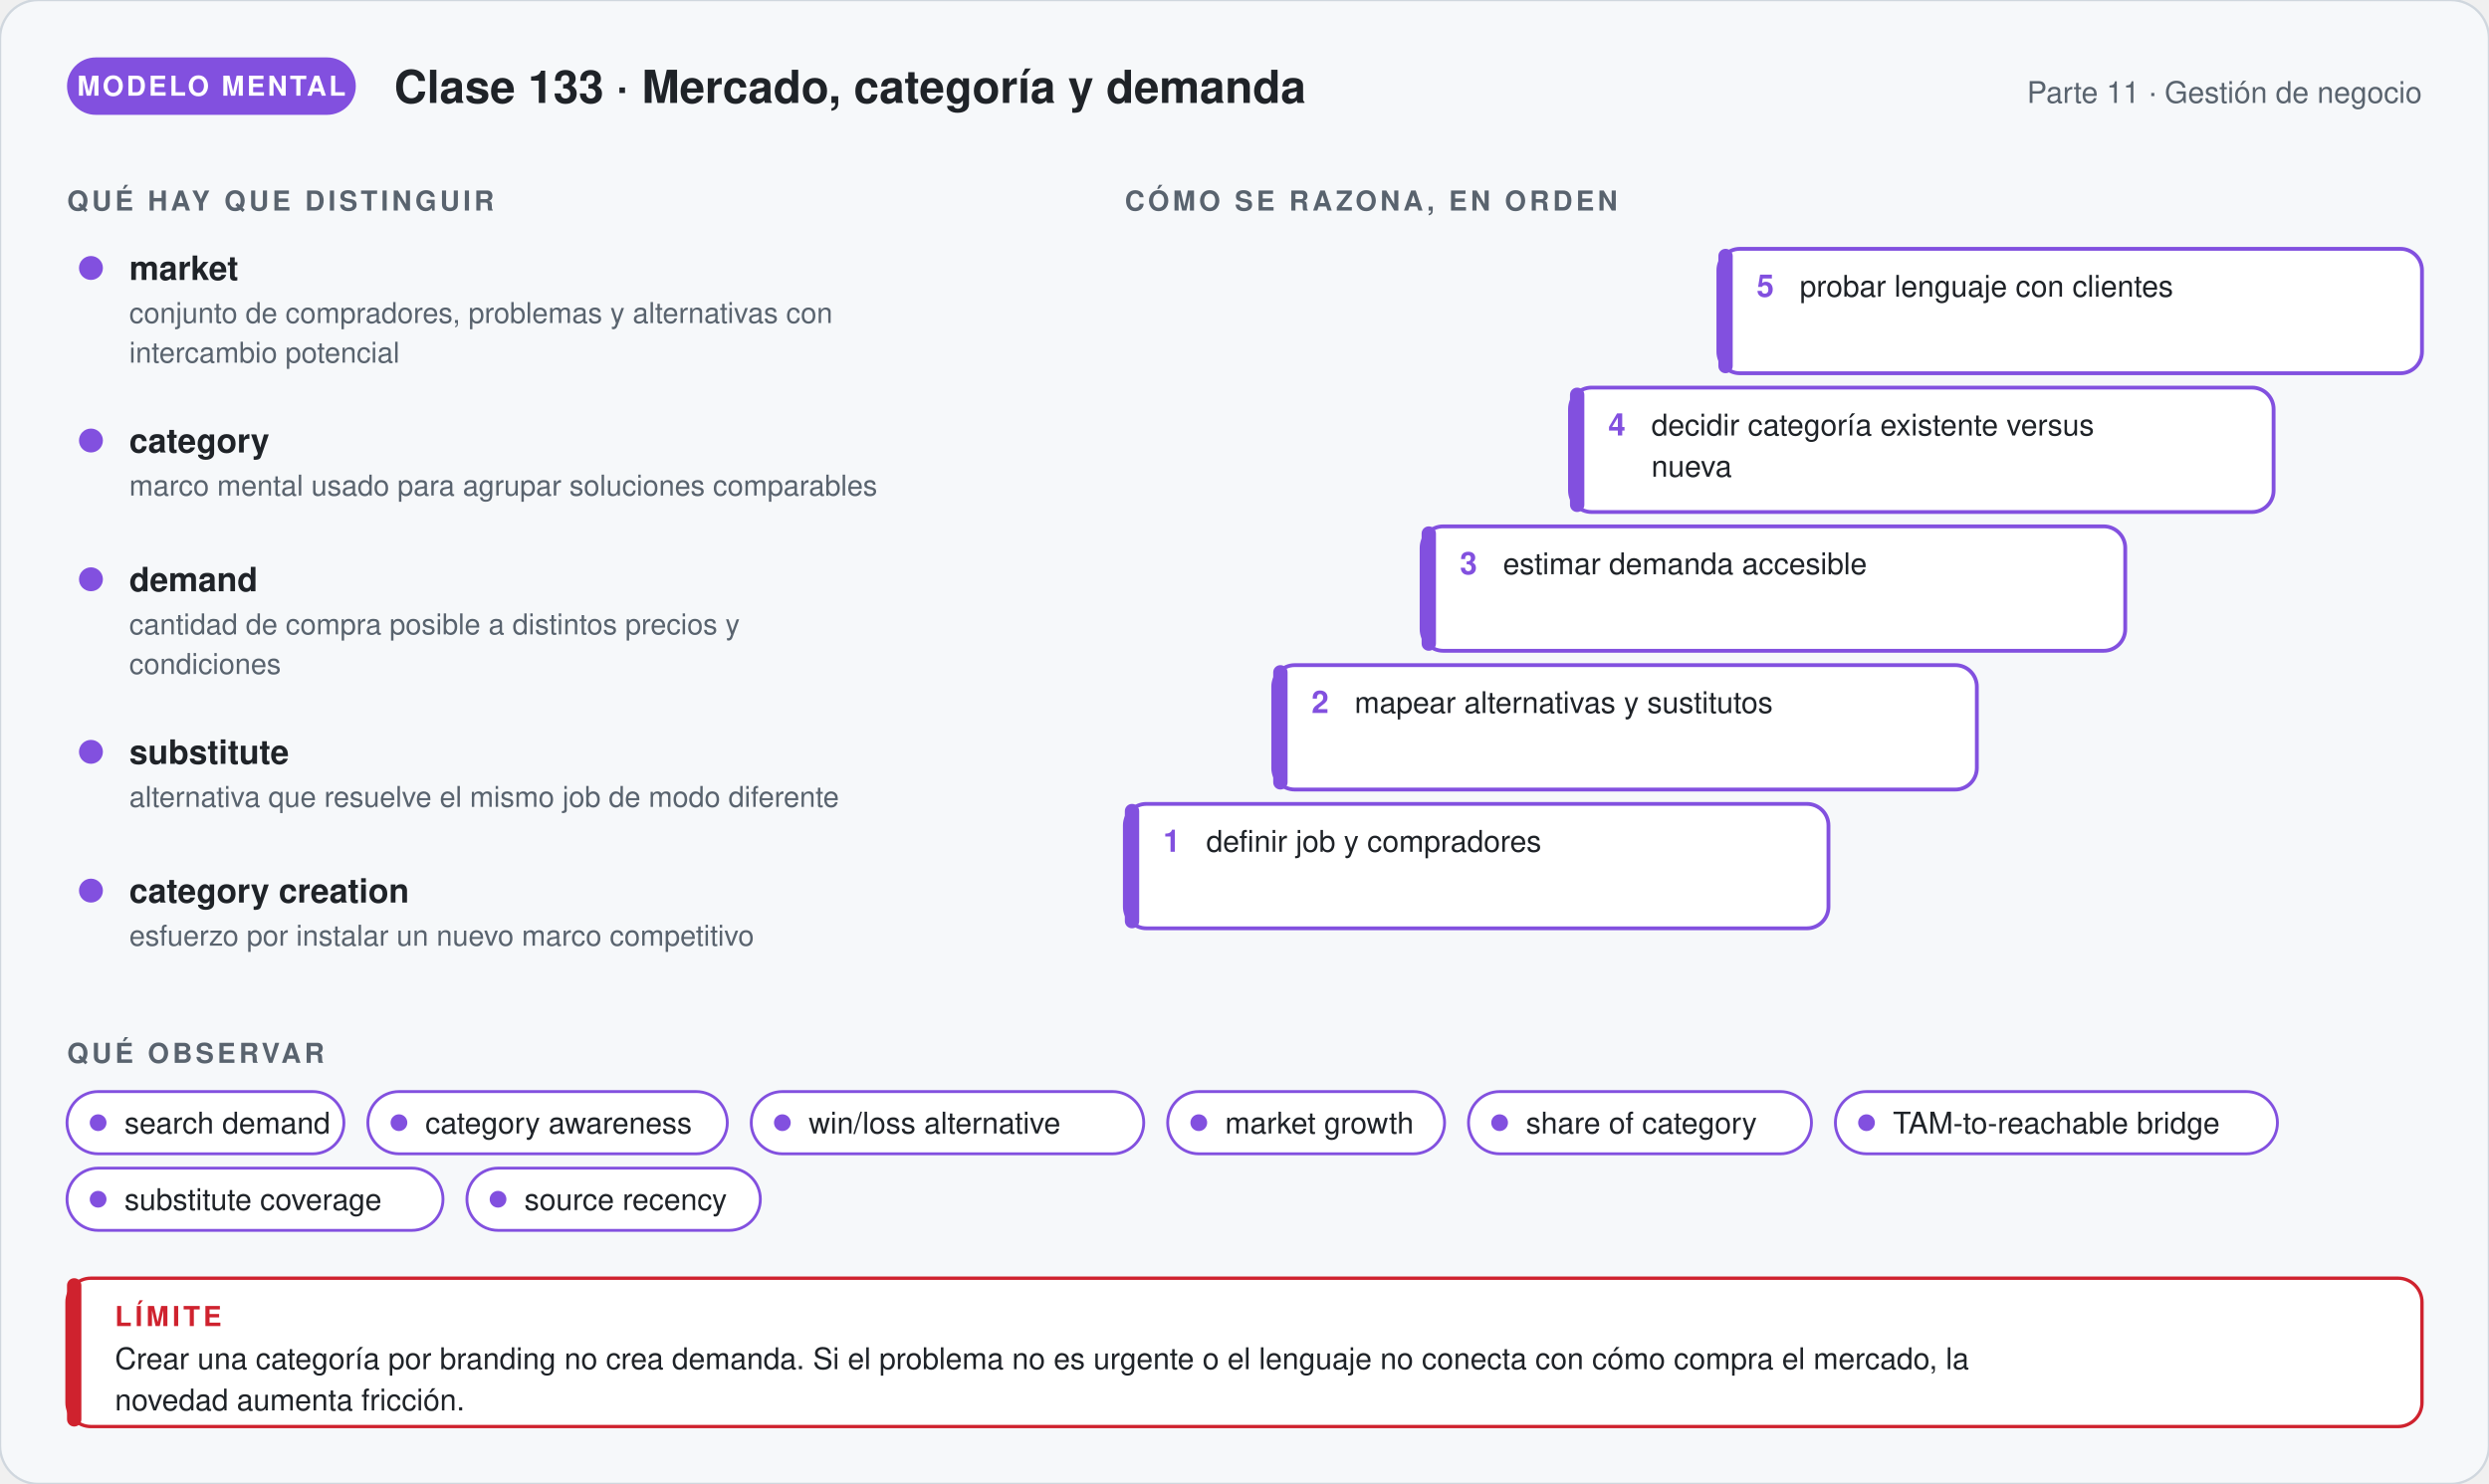
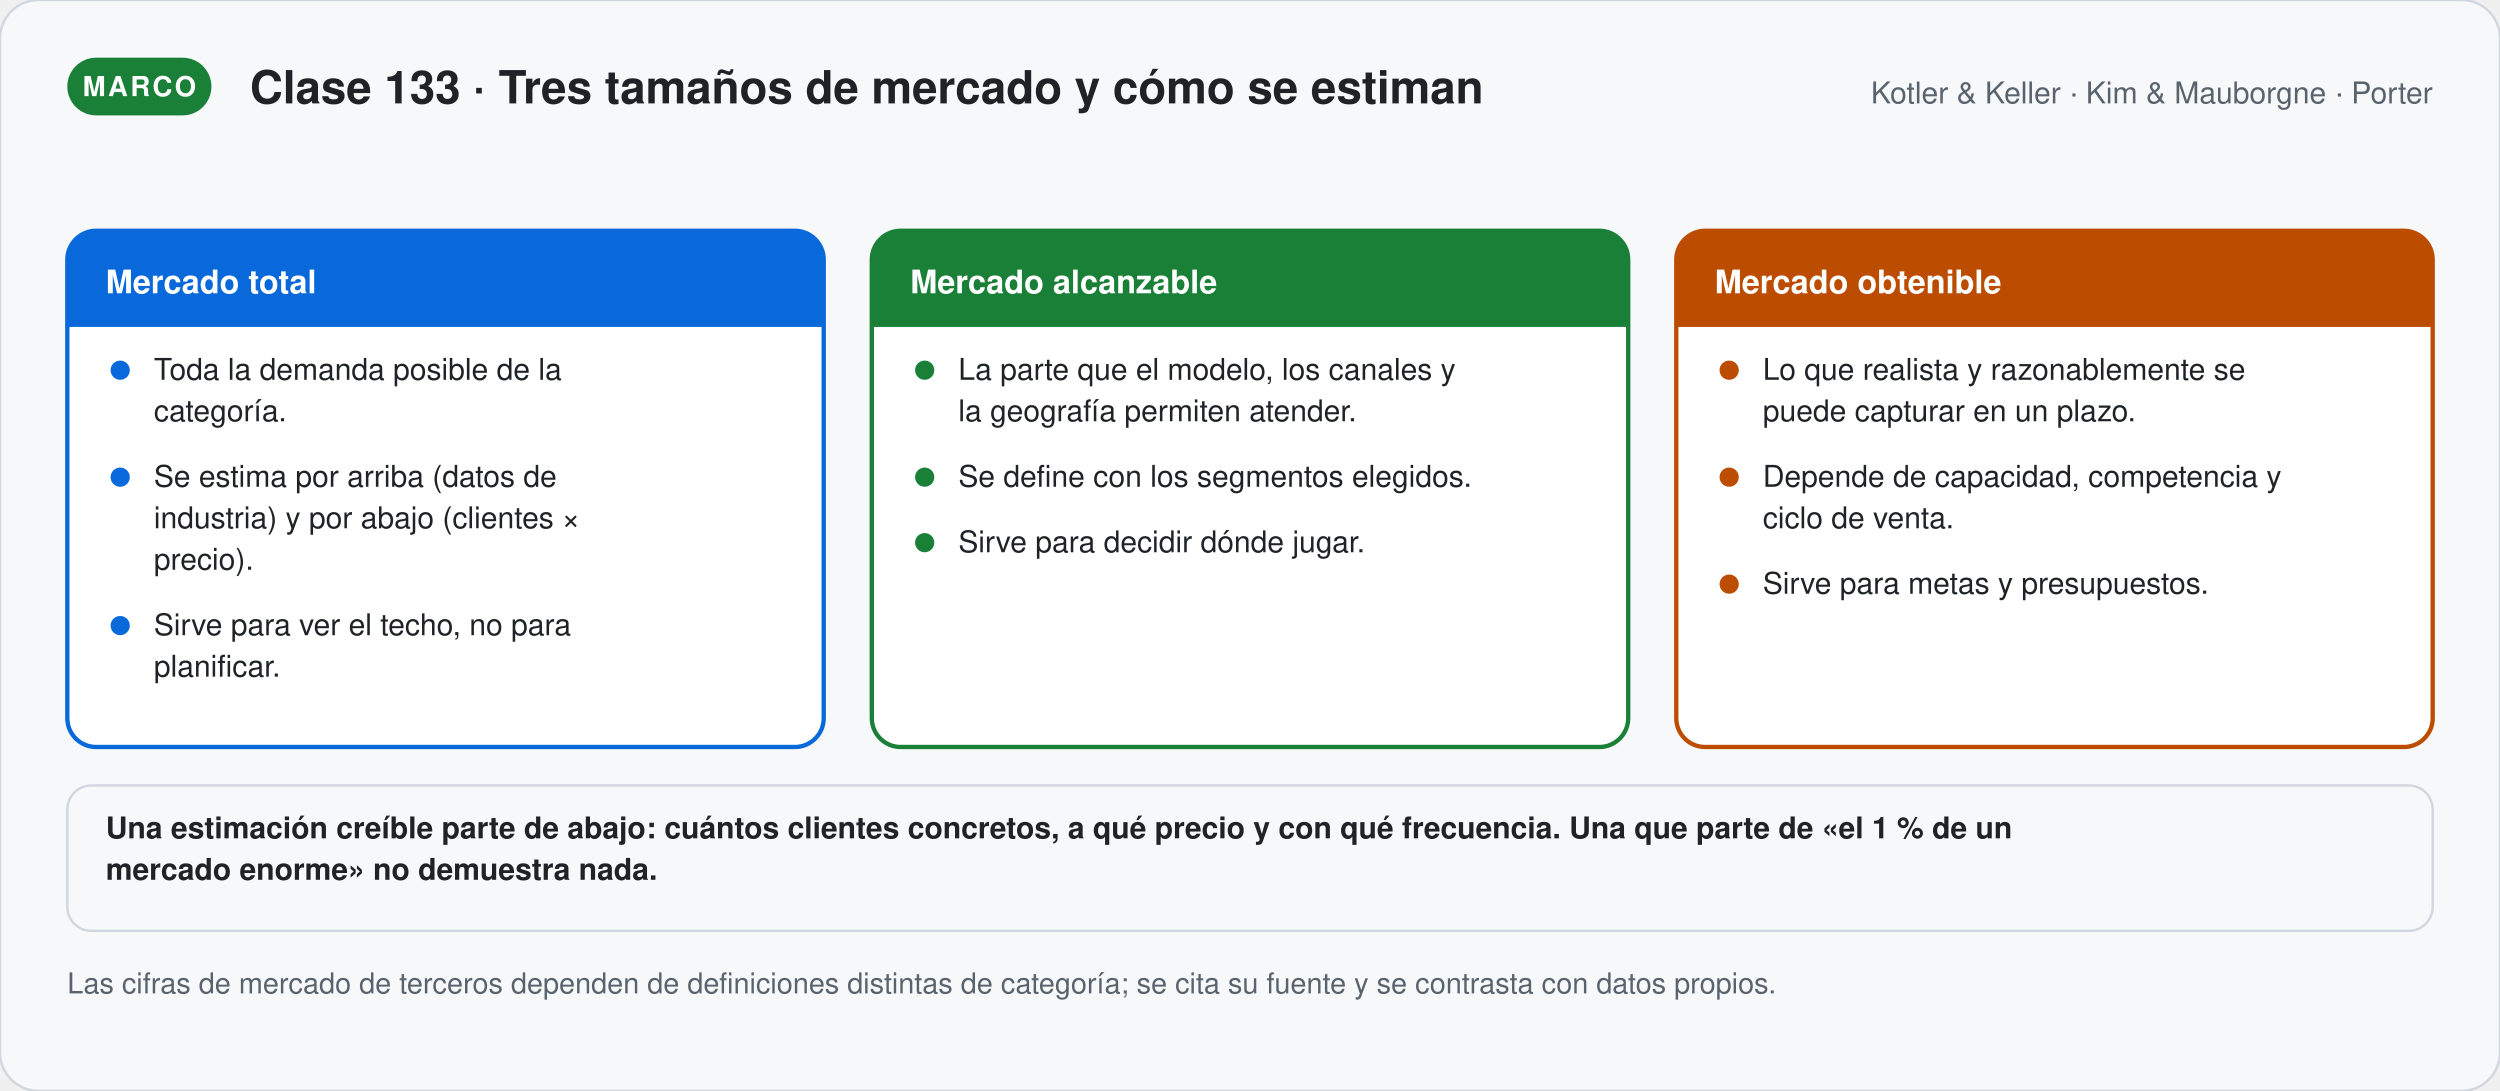
- <svg xmlns="http://www.w3.org/2000/svg" viewBox="0 0 1040 620.24" width="1040" role="img" aria-labelledby="t-g133 d-g133" font-family="'Segoe UI', 'Helvetica Neue', Helvetica, Arial, sans-serif">
+ <svg xmlns="http://www.w3.org/2000/svg" viewBox="0 0 1040 453.81" width="1040" role="img" aria-labelledby="t-s133 d-s133" font-family="'Segoe UI', 'Helvetica Neue', Helvetica, Arial, sans-serif">
  <defs>
-     <marker id="p-g133" viewBox="0 0 10 10" refX="8" refY="5" markerWidth="7" markerHeight="7" orient="auto">
+     <marker id="p-s133" viewBox="0 0 10 10" refX="8" refY="5" markerWidth="7" markerHeight="7" orient="auto">
      <path d="M1,1 L9,5 L1,9 Z" fill="#59636e" />
    </marker>
  </defs>
-   <rect width="1040" height="620.24" rx="16" fill="#f6f8fa" stroke="#d0d7de" />
-   <rect x="28" y="24" width="120.67" height="24" rx="12" fill="#8250df" />
-   <text x="88.335" y="40" font-size="11.5" font-weight="700" fill="#ffffff" text-anchor="middle" letter-spacing="1">MODELO MENTAL</text>
-   <text x="164.67" y="43" font-size="19" font-weight="700" fill="#1f2328" text-anchor="start">Clase 133 · Mercado, categoría y demanda</text>
-   <text x="1012" y="43" font-size="12.5" font-weight="400" fill="#59636e" text-anchor="end">Parte 11 · Gestión de negocio</text>
-   <text x="28" y="88" font-size="11.5" font-weight="700" fill="#59636e" text-anchor="start" letter-spacing="1.4">QUÉ HAY QUE DISTINGUIR</text>
-   <circle cx="38" cy="112" r="5" fill="#8250df" />
-   <text x="54" y="117" font-size="14" font-weight="700" fill="#1f2328" text-anchor="start">market</text>
-   <text x="54" y="135" font-size="12" font-weight="400" fill="#59636e" text-anchor="start">conjunto de compradores, problemas y alternativas con</text>
-   <text x="54" y="151.56" font-size="12" font-weight="400" fill="#59636e" text-anchor="start">intercambio potencial</text>
-   <circle cx="38" cy="184.12" r="5" fill="#8250df" />
-   <text x="54" y="189.12" font-size="14" font-weight="700" fill="#1f2328" text-anchor="start">category</text>
-   <text x="54" y="207.12" font-size="12" font-weight="400" fill="#59636e" text-anchor="start">marco mental usado para agrupar soluciones comparables</text>
-   <circle cx="38" cy="242.12" r="5" fill="#8250df" />
-   <text x="54" y="247.12" font-size="14" font-weight="700" fill="#1f2328" text-anchor="start">demand</text>
-   <text x="54" y="265.12" font-size="12" font-weight="400" fill="#59636e" text-anchor="start">cantidad de compra posible a distintos precios y</text>
-   <text x="54" y="281.68" font-size="12" font-weight="400" fill="#59636e" text-anchor="start">condiciones</text>
-   <circle cx="38" cy="314.24" r="5" fill="#8250df" />
-   <text x="54" y="319.24" font-size="14" font-weight="700" fill="#1f2328" text-anchor="start">substitute</text>
-   <text x="54" y="337.24" font-size="12" font-weight="400" fill="#59636e" text-anchor="start">alternativa que resuelve el mismo job de modo diferente</text>
-   <circle cx="38" cy="372.24" r="5" fill="#8250df" />
-   <text x="54" y="377.24" font-size="14" font-weight="700" fill="#1f2328" text-anchor="start">category creation</text>
-   <text x="54" y="395.24" font-size="12" font-weight="400" fill="#59636e" text-anchor="start">esfuerzo por instalar un nuevo marco competitivo</text>
-   <text x="470" y="88" font-size="11.5" font-weight="700" fill="#59636e" text-anchor="start" letter-spacing="1.4">CÓMO SE RAZONA, EN ORDEN</text>
-   <rect x="470" y="336" width="294" height="52" rx="9" fill="#ffffff" stroke="#8250df" stroke-width="1.6" />
-   <rect x="470" y="336" width="6" height="52" rx="3" fill="#8250df" />
-   <text x="486" y="356" font-size="13" font-weight="800" fill="#8250df" text-anchor="start">1</text>
-   <text x="504" y="356" font-size="12.5" font-weight="400" fill="#1f2328" text-anchor="start">definir job y compradores</text>
-   <rect x="532" y="278" width="294" height="52" rx="9" fill="#ffffff" stroke="#8250df" stroke-width="1.6" />
-   <rect x="532" y="278" width="6" height="52" rx="3" fill="#8250df" />
-   <text x="548" y="298" font-size="13" font-weight="800" fill="#8250df" text-anchor="start">2</text>
-   <text x="566" y="298" font-size="12.5" font-weight="400" fill="#1f2328" text-anchor="start">mapear alternativas y sustitutos</text>
-   <rect x="594" y="220" width="294" height="52" rx="9" fill="#ffffff" stroke="#8250df" stroke-width="1.6" />
-   <rect x="594" y="220" width="6" height="52" rx="3" fill="#8250df" />
-   <text x="610" y="240" font-size="13" font-weight="800" fill="#8250df" text-anchor="start">3</text>
-   <text x="628" y="240" font-size="12.5" font-weight="400" fill="#1f2328" text-anchor="start">estimar demanda accesible</text>
-   <rect x="656" y="162" width="294" height="52" rx="9" fill="#ffffff" stroke="#8250df" stroke-width="1.6" />
-   <rect x="656" y="162" width="6" height="52" rx="3" fill="#8250df" />
-   <text x="672" y="182" font-size="13" font-weight="800" fill="#8250df" text-anchor="start">4</text>
-   <text x="690" y="182" font-size="12.5" font-weight="400" fill="#1f2328" text-anchor="start">decidir categoría existente versus</text>
-   <text x="690" y="199.25" font-size="12.5" font-weight="400" fill="#1f2328" text-anchor="start">nueva</text>
-   <rect x="718" y="104" width="294" height="52" rx="9" fill="#ffffff" stroke="#8250df" stroke-width="1.6" />
-   <rect x="718" y="104" width="6" height="52" rx="3" fill="#8250df" />
-   <text x="734" y="124" font-size="13" font-weight="800" fill="#8250df" text-anchor="start">5</text>
-   <text x="752" y="124" font-size="12.5" font-weight="400" fill="#1f2328" text-anchor="start">probar lenguaje con clientes</text>
-   <text x="28" y="444.24" font-size="11.5" font-weight="700" fill="#59636e" text-anchor="start" letter-spacing="1.4">QUÉ OBSERVAR</text>
-   <rect x="28" y="456.24" width="115.7" height="26" rx="13" fill="#ffffff" stroke="#8250df" stroke-width="1.2" />
-   <circle cx="41" cy="469.24" r="3.5" fill="#8250df" />
-   <text x="52" y="473.74" font-size="12.5" font-weight="400" fill="#1f2328" text-anchor="start">search demand</text>
-   <rect x="153.7" y="456.24" width="150.2" height="26" rx="13" fill="#ffffff" stroke="#8250df" stroke-width="1.2" />
-   <circle cx="166.7" cy="469.24" r="3.5" fill="#8250df" />
-   <text x="177.7" y="473.74" font-size="12.5" font-weight="400" fill="#1f2328" text-anchor="start">category awareness</text>
-   <rect x="313.9" y="456.24" width="164" height="26" rx="13" fill="#ffffff" stroke="#8250df" stroke-width="1.2" />
-   <circle cx="326.9" cy="469.24" r="3.5" fill="#8250df" />
-   <text x="337.9" y="473.74" font-size="12.5" font-weight="400" fill="#1f2328" text-anchor="start">win/loss alternative</text>
-   <rect x="487.9" y="456.24" width="115.7" height="26" rx="13" fill="#ffffff" stroke="#8250df" stroke-width="1.2" />
-   <circle cx="500.9" cy="469.24" r="3.5" fill="#8250df" />
-   <text x="511.9" y="473.74" font-size="12.5" font-weight="400" fill="#1f2328" text-anchor="start">market growth</text>
-   <rect x="613.6" y="456.24" width="143.3" height="26" rx="13" fill="#ffffff" stroke="#8250df" stroke-width="1.2" />
-   <circle cx="626.6" cy="469.24" r="3.5" fill="#8250df" />
-   <text x="637.6" y="473.74" font-size="12.5" font-weight="400" fill="#1f2328" text-anchor="start">share of category</text>
-   <rect x="766.9" y="456.24" width="184.7" height="26" rx="13" fill="#ffffff" stroke="#8250df" stroke-width="1.2" />
-   <circle cx="779.9" cy="469.24" r="3.5" fill="#8250df" />
-   <text x="790.9" y="473.74" font-size="12.5" font-weight="400" fill="#1f2328" text-anchor="start">TAM-to-reachable bridge</text>
-   <rect x="28" y="488.24" width="157.1" height="26" rx="13" fill="#ffffff" stroke="#8250df" stroke-width="1.2" />
-   <circle cx="41" cy="501.24" r="3.5" fill="#8250df" />
-   <text x="52" y="505.74" font-size="12.5" font-weight="400" fill="#1f2328" text-anchor="start">substitute coverage</text>
-   <rect x="195.1" y="488.24" width="122.6" height="26" rx="13" fill="#ffffff" stroke="#8250df" stroke-width="1.2" />
-   <circle cx="208.1" cy="501.24" r="3.5" fill="#8250df" />
-   <text x="219.1" y="505.74" font-size="12.5" font-weight="400" fill="#1f2328" text-anchor="start">source recency</text>
-   <rect x="28" y="534.24" width="984" height="62" rx="10" fill="#ffffff" stroke="#cf222e" stroke-width="1.4" />
-   <rect x="28" y="534.24" width="6" height="62" rx="3" fill="#cf222e" />
-   <text x="48" y="554.24" font-size="11.5" font-weight="700" fill="#cf222e" text-anchor="start" letter-spacing="1.4">LÍMITE</text>
-   <text x="48" y="572.24" font-size="12.5" font-weight="400" fill="#1f2328" text-anchor="start">Crear una categoría por branding no crea demanda. Si el problema no es urgente o el lenguaje no conecta con cómo compra el mercado, la</text>
-   <text x="48" y="589.49" font-size="12.5" font-weight="400" fill="#1f2328" text-anchor="start">novedad aumenta fricción.</text>
+   <rect width="1040" height="453.81" rx="16" fill="#f6f8fa" stroke="#d0d7de" />
+   <rect x="28" y="24" width="59.95" height="24" rx="12" fill="#1a7f37" />
+   <text x="57.975" y="40" font-size="11.5" font-weight="700" fill="#ffffff" text-anchor="middle" letter-spacing="1">MARCO</text>
+   <text x="103.95" y="43" font-size="19" font-weight="700" fill="#1f2328" text-anchor="start">Clase 133 · Tres tamaños de mercado y cómo se estiman</text>
+   <text x="1012" y="43" font-size="12.5" font-weight="400" fill="#59636e" text-anchor="end">Kotler &amp; Keller · Kim &amp; Mauborgne · Porter</text>
+   <rect x="28" y="96" width="314.667" height="214.75" rx="12" fill="#ffffff" stroke="#0969da" stroke-width="1.8" />
+   <path d="M28.0,136 V108 a12,12 0 0 1 12,-12 H330.667 a12,12 0 0 1 12,12 V136 Z" fill="#0969da" />
+   <text x="44" y="122" font-size="13.5" font-weight="800" fill="#ffffff" text-anchor="start">Mercado total</text>
+   <circle cx="50.0" cy="154" r="4" fill="#0969da" />
+   <text x="64" y="158" font-size="12.5" font-weight="400" fill="#1f2328" text-anchor="start">Toda la demanda posible de la</text>
+   <text x="64" y="175.25" font-size="12.5" font-weight="400" fill="#1f2328" text-anchor="start">categoría.</text>
+   <circle cx="50.0" cy="198.5" r="4" fill="#0969da" />
+   <text x="64" y="202.5" font-size="12.5" font-weight="400" fill="#1f2328" text-anchor="start">Se estima por arriba (datos de</text>
+   <text x="64" y="219.75" font-size="12.5" font-weight="400" fill="#1f2328" text-anchor="start">industria) y por abajo (clientes ×</text>
+   <text x="64" y="237" font-size="12.5" font-weight="400" fill="#1f2328" text-anchor="start">precio).</text>
+   <circle cx="50.0" cy="260.25" r="4" fill="#0969da" />
+   <text x="64" y="264.25" font-size="12.5" font-weight="400" fill="#1f2328" text-anchor="start">Sirve para ver el techo, no para</text>
+   <text x="64" y="281.5" font-size="12.5" font-weight="400" fill="#1f2328" text-anchor="start">planificar.</text>
+   <rect x="362.667" y="96" width="314.667" height="214.75" rx="12" fill="#ffffff" stroke="#1a7f37" stroke-width="1.8" />
+   <path d="M362.667,136 V108 a12,12 0 0 1 12,-12 H665.333 a12,12 0 0 1 12,12 V136 Z" fill="#1a7f37" />
+   <text x="378.667" y="122" font-size="13.5" font-weight="800" fill="#ffffff" text-anchor="start">Mercado alcanzable</text>
+   <circle cx="384.667" cy="154" r="4" fill="#1a7f37" />
+   <text x="398.667" y="158" font-size="12.5" font-weight="400" fill="#1f2328" text-anchor="start">La parte que el modelo, los canales y</text>
+   <text x="398.667" y="175.25" font-size="12.5" font-weight="400" fill="#1f2328" text-anchor="start">la geografía permiten atender.</text>
+   <circle cx="384.667" cy="198.5" r="4" fill="#1a7f37" />
+   <text x="398.667" y="202.5" font-size="12.5" font-weight="400" fill="#1f2328" text-anchor="start">Se define con los segmentos elegidos.</text>
+   <circle cx="384.667" cy="225.75" r="4" fill="#1a7f37" />
+   <text x="398.667" y="229.75" font-size="12.5" font-weight="400" fill="#1f2328" text-anchor="start">Sirve para decidir dónde jugar.</text>
+   <rect x="697.333" y="96" width="314.667" height="214.75" rx="12" fill="#ffffff" stroke="#bc4c00" stroke-width="1.8" />
+   <path d="M697.333,136 V108 a12,12 0 0 1 12,-12 H1000.0 a12,12 0 0 1 12,12 V136 Z" fill="#bc4c00" />
+   <text x="713.333" y="122" font-size="13.5" font-weight="800" fill="#ffffff" text-anchor="start">Mercado obtenible</text>
+   <circle cx="719.333" cy="154" r="4" fill="#bc4c00" />
+   <text x="733.333" y="158" font-size="12.5" font-weight="400" fill="#1f2328" text-anchor="start">Lo que realista y razonablemente se</text>
+   <text x="733.333" y="175.25" font-size="12.5" font-weight="400" fill="#1f2328" text-anchor="start">puede capturar en un plazo.</text>
+   <circle cx="719.333" cy="198.5" r="4" fill="#bc4c00" />
+   <text x="733.333" y="202.5" font-size="12.5" font-weight="400" fill="#1f2328" text-anchor="start">Depende de capacidad, competencia y</text>
+   <text x="733.333" y="219.75" font-size="12.5" font-weight="400" fill="#1f2328" text-anchor="start">ciclo de venta.</text>
+   <circle cx="719.333" cy="243.0" r="4" fill="#bc4c00" />
+   <text x="733.333" y="247" font-size="12.5" font-weight="400" fill="#1f2328" text-anchor="start">Sirve para metas y presupuestos.</text>
+   <rect x="28" y="326.75" width="984" height="60.5" rx="10" fill="#f6f8fa" stroke="#d0d7de" stroke-width="1" />
+   <text x="44" y="348.75" font-size="12.5" font-weight="600" fill="#1f2328" text-anchor="start">Una estimación creíble parte de abajo: cuántos clientes concretos, a qué precio y con qué frecuencia. Una que parte de «el 1 % de un</text>
+   <text x="44" y="366" font-size="12.5" font-weight="600" fill="#1f2328" text-anchor="start">mercado enorme» no demuestra nada.</text>
+   <text x="28" y="413.25" font-size="12" font-weight="400" fill="#59636e" text-anchor="start">Las cifras de mercado de terceros dependen de definiciones distintas de categoría; se cita su fuente y se contrasta con datos propios.</text>
</svg>
